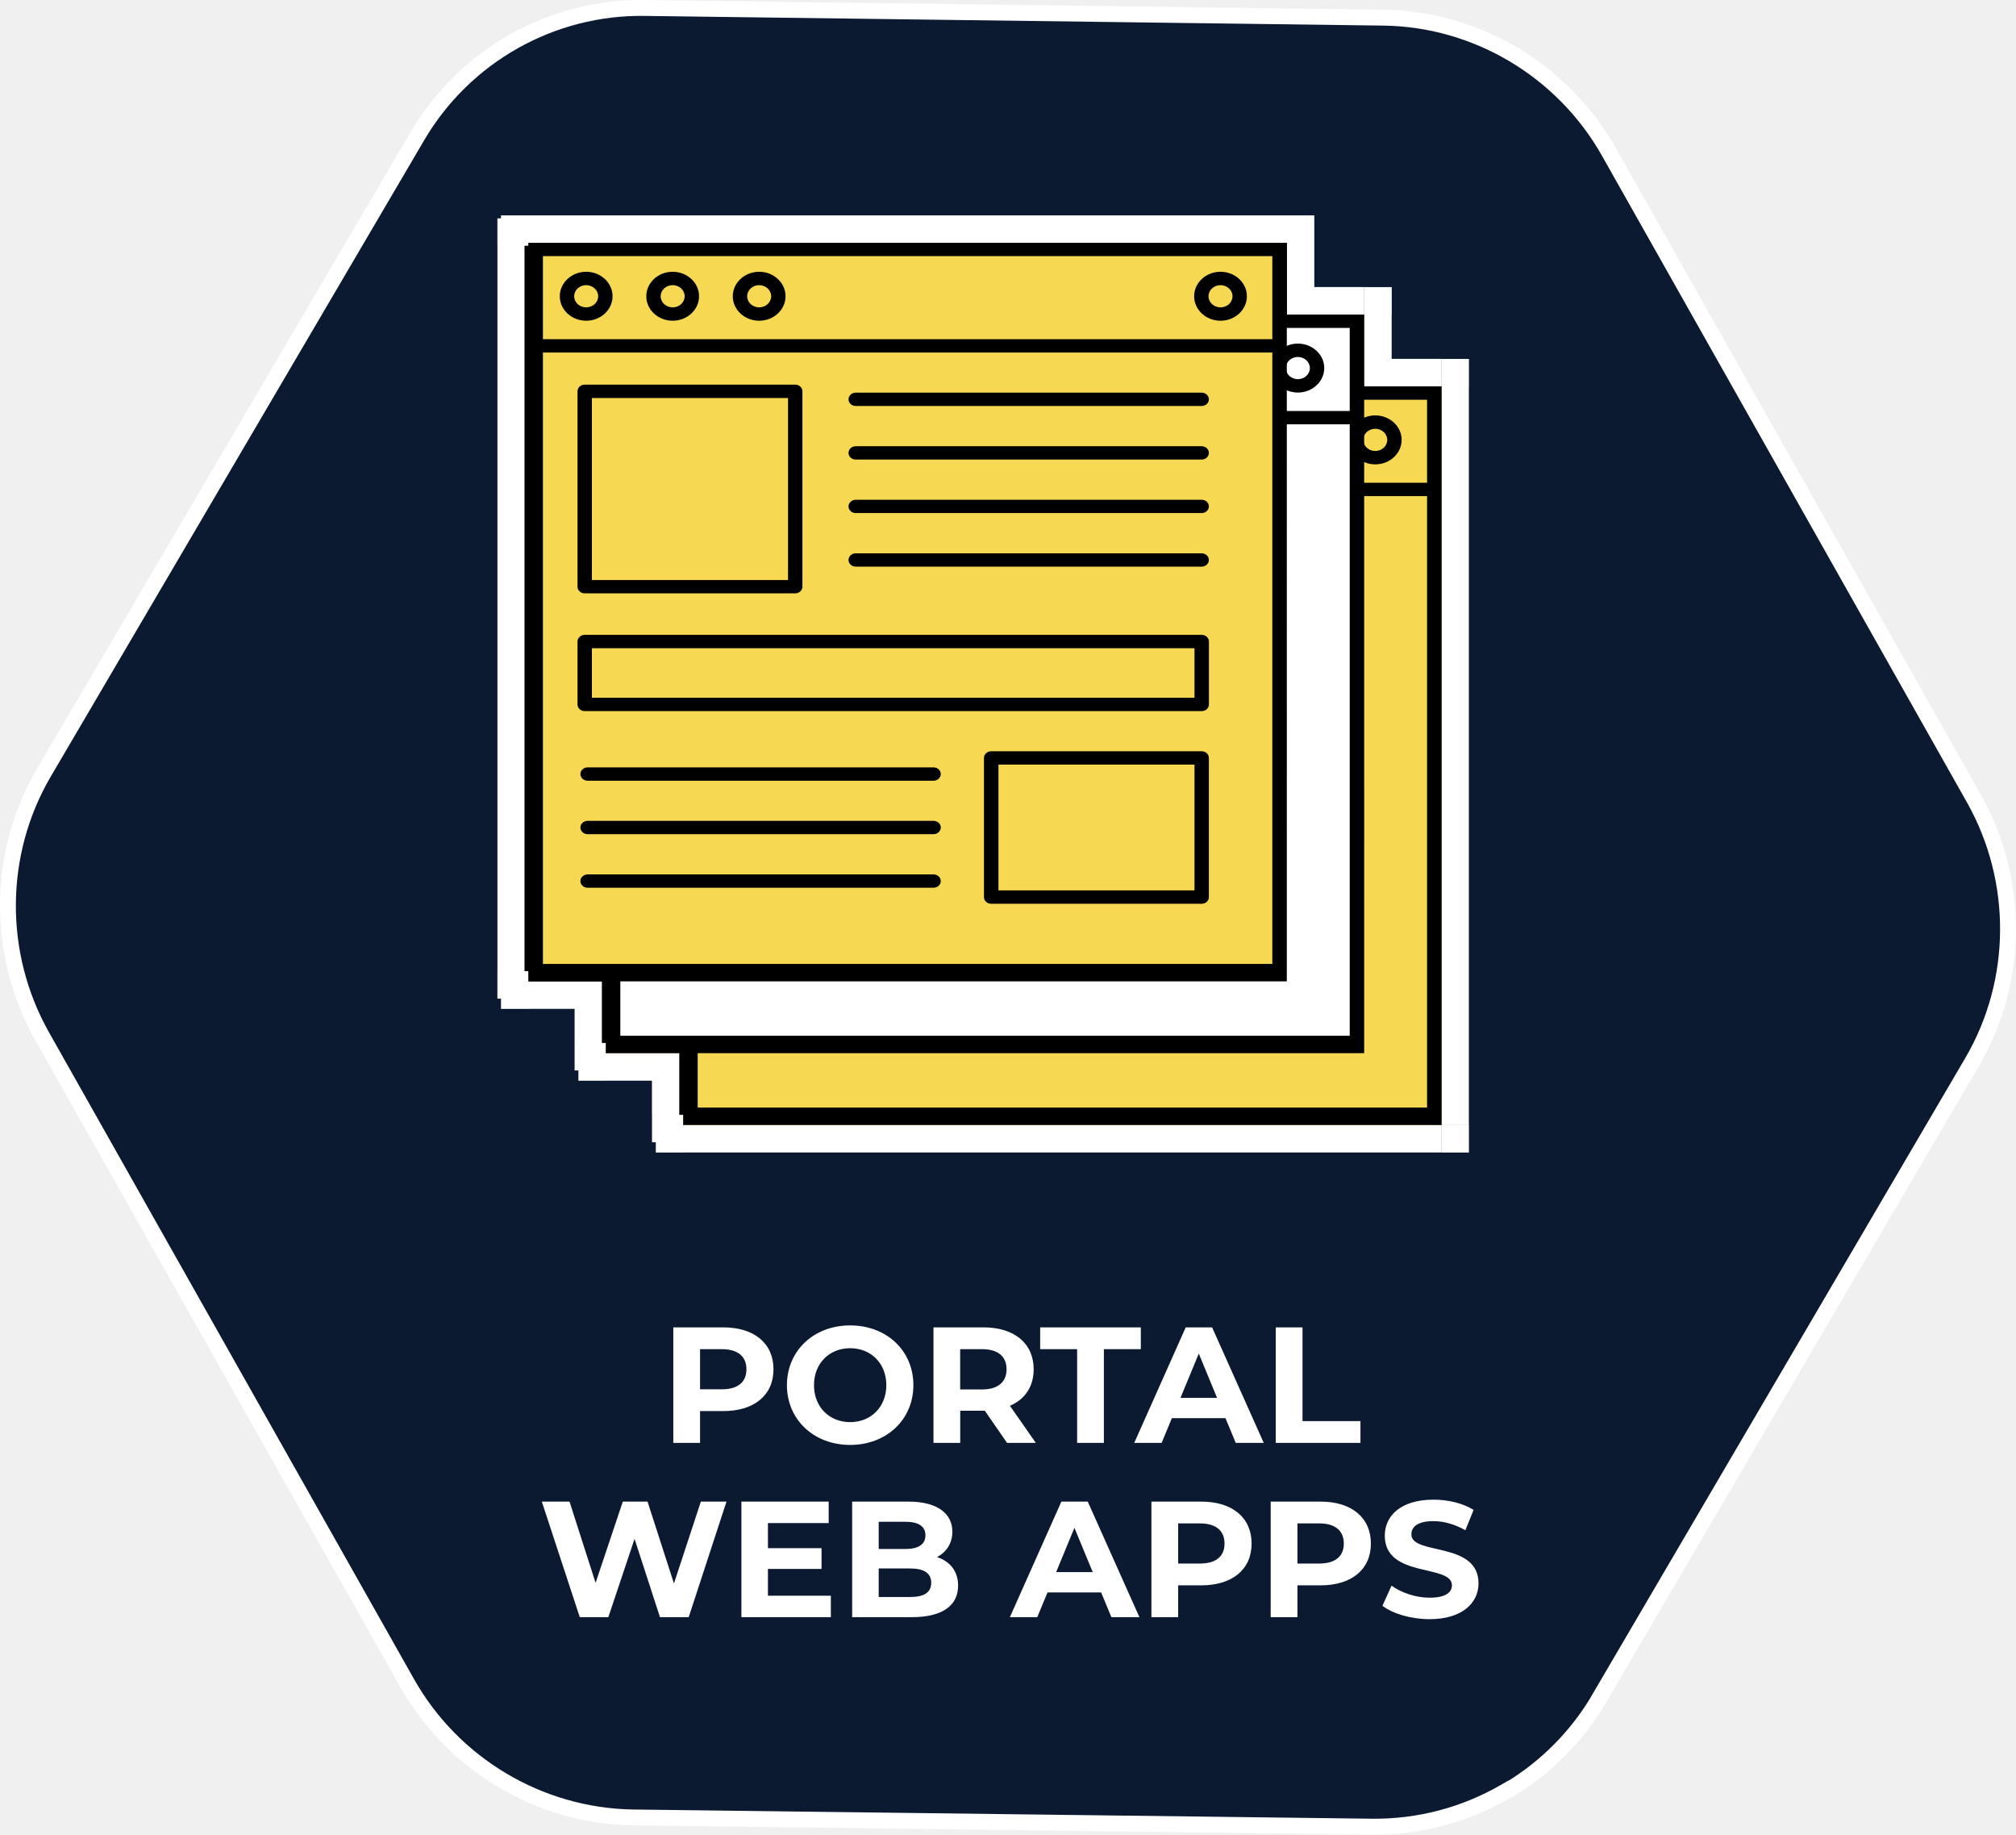
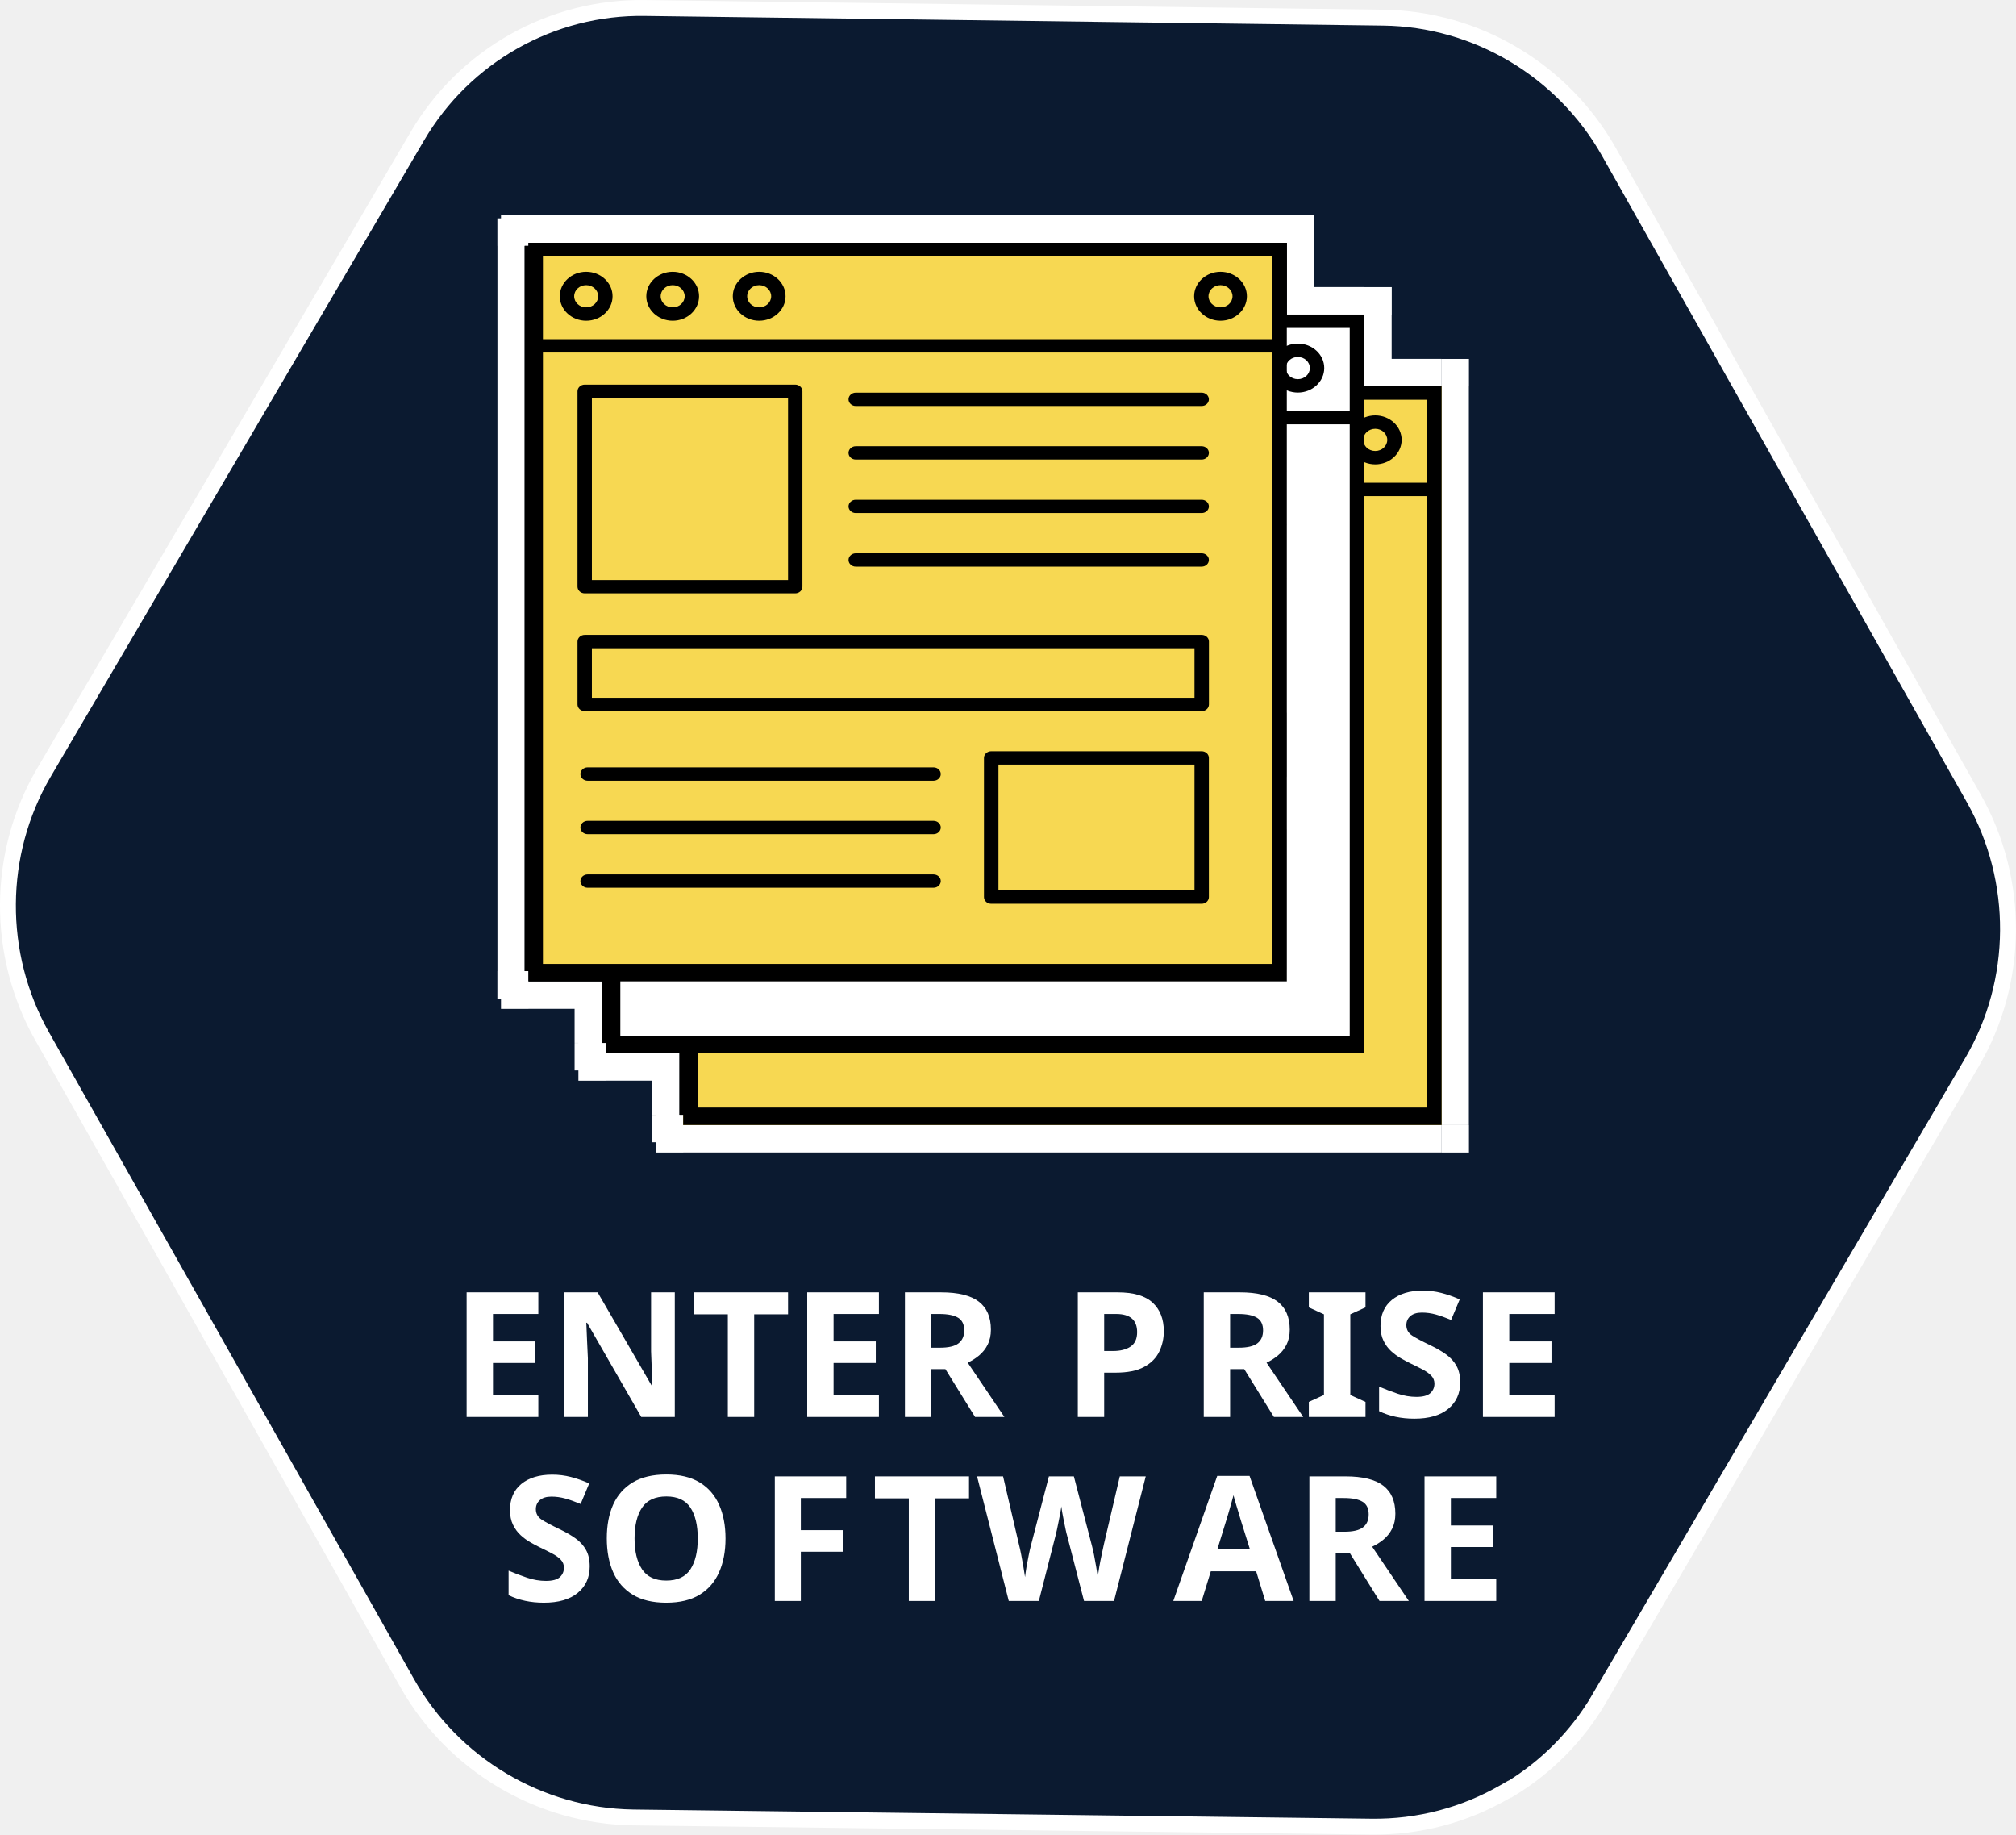
<svg xmlns="http://www.w3.org/2000/svg" id="Layer_2" data-name="Layer 2" viewBox="0 0 381.31 346.91">
  <defs>
    <style>
      .cls-1 {
+         letter-spacing: -.01em;
+       }
+ 
+       .cls-2 {
        clip-path: url(#clippath);
      }

-       .cls-2 {
+       .cls-3 {
        fill: none;
      }

-       .cls-2, .cls-3, .cls-4, .cls-5, .cls-6, .cls-7 {
+       .cls-3, .cls-4, .cls-5, .cls-6, .cls-7, .cls-8 {
        stroke-width: 0px;
      }

-       .cls-8 {
+       .cls-9 {
+         font-family: Montserrat-Bold, Montserrat;
+         font-size: 33px;
+         font-weight: 700;
+       }
+ 
+       .cls-9, .cls-7 {
+         fill: #fff;
+       }
+ 
+       .cls-10 {
        mask: url(#mask);
      }

-       .cls-9 {
+       .cls-11 {
+         letter-spacing: 0em;
+       }
+ 
+       .cls-12 {
        fill: #0b1a30;
        stroke: #fff;
        stroke-width: 3px;
      }

-       .cls-3, .cls-5 {
+       .cls-4, .cls-6 {
        fill: #f7d852;
      }

-       .cls-3, .cls-7 {
+       .cls-4, .cls-8 {
        fill-rule: evenodd;
      }

-       .cls-6 {
-         fill: #fff;
+       .cls-13 {
+         letter-spacing: -.04em;
+       }
+ 
+       .cls-14 {
+         letter-spacing: -.01em;
+       }
+ 
+       .cls-15 {
+         letter-spacing: 0em;
      }
    </style>
    <mask id="mask" x="94.04" y="40.71" width="183.82" height="178.62" maskUnits="userSpaceOnUse">
      <g id="path-2-outside-1_67_480" data-name="path-2-outside-1 67 480">
-         <rect class="cls-6" x="94.04" y="40.71" width="183.82" height="178.62" />
-         <path class="cls-7" d="m243.39,45.91H99.96v.58h-.72v137.15h.72v1.94h13.92v11.64h.72v1.94h13.92v11.64h.72v1.94h143.43V73.07h-14.63v-13.58h-14.63v-13.58Z" />
+         <rect class="cls-7" x="94.04" y="40.71" width="183.82" height="178.62" />
+         <path class="cls-8" d="m243.39,45.91H99.96v.58h-.72v137.15h.72v1.94h13.92v11.64h.72v1.94h13.92v11.64h.72v1.94h143.43V73.07h-14.63v-13.58h-14.63v-13.58Z" />
      </g>
    </mask>
    <clipPath id="clippath">
-       <rect class="cls-2" x="99.24" y="45.91" width="173.42" height="166.83" />
+       <rect class="cls-3" x="99.24" y="45.91" width="173.42" height="166.83" />
    </clipPath>
  </defs>
  <g id="Layer_1-2" data-name="Layer 1">
-     <path class="cls-9" d="m302.48,321.2c-4.18,7.13-10.05,12.98-16.89,17.13l-.08-.02-.94.54c-7.56,4.36-16.22,6.68-25.19,6.56h0l-139.67-1.74c-17.65-.27-34.04-10.01-42.73-25.46h0S7.94,195.91,7.94,195.91c-8.7-15.45-8.57-34.51.3-49.71,0,0,0,0,0,0L78.93,25.77h0C87.85,10.54,104.34,1.24,121.98,1.51h0l139.65,1.83h0c17.61.21,33.99,9.95,42.69,25.4h0s69.04,122.29,69.04,122.29c8.7,15.45,8.57,34.51-.3,49.71l-70.6,120.46Z" />
-     <path class="cls-7" d="m243.39,45.91H99.96v.58h-.72v137.15h.72v1.94h13.92v11.64h.72v1.94h13.92v11.64h.72v1.94h143.43V73.07h-14.63v-13.58h-14.63v-13.58Z" />
-     <g class="cls-8">
-       <path class="cls-6" d="m99.96,45.91v-5.2h-5.2v5.2h5.2Zm143.43,0h5.2v-5.2h-5.2v5.2Zm-143.43.58v5.2h5.2v-5.2h-5.2Zm-.72,0v-5.2h-5.2v5.2h5.2Zm0,137.15h-5.2v5.2h5.2v-5.2Zm.72,0h5.2v-5.2h-5.2v5.2Zm0,1.94h-5.2v5.2h5.2v-5.2Zm13.92,0h5.2v-5.2h-5.2v5.2Zm0,11.64h-5.2v5.2h5.2v-5.2Zm.72,0h5.2v-5.2h-5.2v5.2Zm0,1.94h-5.2v5.2h5.2v-5.2Zm13.92,0h5.2v-5.2h-5.2v5.2Zm0,11.64h-5.2v5.2h5.2v-5.2Zm.72,0h5.2v-5.2h-5.2v5.2Zm0,1.94h-5.2v5.2h5.2v-5.2Zm143.43,0v5.2h5.2v-5.2h-5.2Zm0-139.67h5.2v-5.2h-5.2v5.2Zm-14.63,0h-5.2v5.2h5.2v-5.2Zm0-13.58h5.2v-5.2h-5.2v5.2Zm-14.63,0h-5.2v5.2h5.2v-5.2Zm-143.43-8.38h143.43v-10.4H99.96v10.4Zm5.2-4.62v-.58h-10.4v.58h10.4Zm-5.92,5.2h.72v-10.4h-.72v10.4Zm5.2,131.94V46.49h-10.4v137.15h10.4Zm-4.49-5.2h-.72v10.4h.72v-10.4Zm5.2,7.14v-1.94h-10.4v1.94h10.4Zm8.71-5.2h-13.92v10.4h13.92v-10.4Zm5.2,16.84v-11.64h-10.4v11.64h10.4Zm-4.48-5.2h-.72v10.4h.72v-10.4Zm5.2,7.14v-1.94h-10.41v1.94h10.41Zm8.71-5.2h-13.92v10.4h13.92v-10.4Zm5.2,16.84v-11.64h-10.4v11.64h10.4Zm-4.49-5.2h-.72v10.4h.72v-10.4Zm5.2,7.14v-1.94h-10.4v1.94h10.4Zm138.23-5.2h-143.43v10.4h143.43v-10.4Zm-5.2-134.47v139.67h10.4V73.07h-10.4Zm-9.43,5.2h14.63v-10.4h-14.63v10.4Zm-5.2-18.78v13.58h10.4v-13.58h-10.4Zm-9.43,5.2h14.63v-10.4h-14.63v10.4Zm-5.2-18.78v13.58h10.4v-13.58h-10.4Z" />
+     <path class="cls-12" d="m302.48,321.2c-4.18,7.13-10.05,12.98-16.89,17.13l-.08-.02-.94.54c-7.56,4.36-16.22,6.68-25.19,6.56h0l-139.67-1.74c-17.65-.27-34.04-10.01-42.73-25.46h0S7.94,195.91,7.94,195.91c-8.7-15.45-8.57-34.51.3-49.71,0,0,0,0,0,0L78.93,25.77h0C87.85,10.54,104.34,1.24,121.98,1.51h0l139.65,1.83h0c17.61.21,33.99,9.95,42.69,25.4h0s69.04,122.29,69.04,122.29c8.7,15.45,8.57,34.51-.3,49.71l-70.6,120.46Z" />
+     <path class="cls-8" d="m243.39,45.91H99.96v.58h-.72v137.15h.72v1.94h13.92v11.64h.72v1.94h13.92v11.64h.72v1.94h143.43V73.07h-14.63v-13.58h-14.63v-13.58Z" />
+     <g class="cls-10">
+       <path class="cls-7" d="m99.96,45.91v-5.2h-5.2v5.2h5.2Zm143.43,0h5.2v-5.2h-5.2v5.2Zm-143.43.58v5.2h5.2v-5.2h-5.2Zm-.72,0v-5.2h-5.2v5.2h5.2Zm0,137.15h-5.2v5.2h5.2v-5.2Zm.72,0h5.2v-5.2h-5.2v5.2Zm0,1.94h-5.2v5.2h5.2v-5.2Zm13.92,0h5.2v-5.2h-5.2v5.2Zm0,11.64h-5.2v5.2h5.2v-5.2Zm.72,0h5.2v-5.2h-5.2v5.2Zm0,1.94h-5.2v5.2h5.2v-5.2Zm13.92,0h5.2v-5.2h-5.2v5.2Zm0,11.64h-5.2v5.2h5.2v-5.2Zm.72,0h5.2v-5.2h-5.2v5.2Zm0,1.94h-5.2v5.2h5.2v-5.2Zm143.43,0v5.2h5.2v-5.2h-5.2Zm0-139.67h5.2v-5.2h-5.2v5.2Zm-14.63,0h-5.2v5.2h5.2v-5.2Zm0-13.58h5.2v-5.2h-5.2v5.2Zm-14.63,0h-5.2v5.2h5.2v-5.2Zm-143.43-8.38h143.43v-10.4H99.96v10.4Zm5.2-4.62v-.58h-10.4v.58h10.4Zm-5.92,5.2h.72v-10.4h-.72v10.4Zm5.2,131.94V46.49h-10.4v137.15h10.4Zm-4.49-5.2h-.72v10.4h.72v-10.4Zm5.2,7.14v-1.94h-10.4v1.94h10.4Zm8.71-5.2h-13.92v10.4h13.92v-10.4Zm5.2,16.84v-11.64h-10.4v11.64h10.4Zm-4.48-5.2h-.72v10.4h.72v-10.4Zm5.2,7.14v-1.94h-10.41v1.94h10.41Zm8.71-5.2h-13.92v10.4h13.92v-10.4Zm5.2,16.84v-11.64h-10.4v11.64h10.4Zm-4.49-5.2h-.72v10.4h.72v-10.4Zm5.2,7.14v-1.94h-10.4v1.94h10.4Zm138.23-5.2h-143.43v10.4h143.43v-10.4Zm-5.2-134.47v139.67h10.4V73.07h-10.4Zm-9.43,5.2h14.63v-10.4h-14.63v10.4Zm-5.2-18.78v13.58h10.4v-13.58h-10.4Zm-9.43,5.2h14.63v-10.4h-14.63v10.4Zm-5.2-18.78v13.58h10.4v-13.58h-10.4Z" />
    </g>
-     <g class="cls-1">
+     <g class="cls-2">
      <g>
-         <path class="cls-3" d="m99.97,47.17h141.94v12.32h16.11v13.58h14.63v139.67h-143.43v-13.58h-14.63v-16.2h-14.62V47.17Zm17.35,135.79v13.66h11.9v-13.66h-11.9Zm14.63,0h109.95v-107.37h13.37v121.03h-123.33v-13.66Zm109.95-109.89v-11.05h13.37v11.05h-13.37Zm16.11,126.09h-126.06v11.04h137.96V75.59h-11.9v123.57Z" />
-         <path class="cls-5" d="m271.18,74.33h-141.94v135.79h141.94V74.33Z" />
-         <path class="cls-4" d="m270.45,75.01v134.43h-140.48V75.01h140.48Zm1.46-1.36h-143.4v137.15h143.4V73.65Z" />
-         <path class="cls-4" d="m269.92,75.59v134.61h-137.96V75.59h137.97m2.72-2.53h-143.43v139.67h143.43V73.07Z" />
-         <path class="cls-4" d="m270.48,93.81h-139.34c-.75,0-1.36-.57-1.36-1.26s.61-1.26,1.36-1.26h139.34c.75,0,1.36.57,1.36,1.26s-.62,1.26-1.36,1.26Z" />
-         <path class="cls-4" d="m179.68,139.36h-39.82c-.75,0-1.36-.57-1.36-1.26v-36.95c0-.69.61-1.26,1.36-1.26h39.82c.75,0,1.36.57,1.36,1.26v36.95c0,.69-.61,1.26-1.36,1.26Zm-38.44-2.53h37.08v-34.41h-37.08v34.41Z" />
-         <path class="cls-4" d="m256.56,198.06h-39.82c-.75,0-1.36-.57-1.36-1.26v-26.32c0-.69.61-1.26,1.36-1.26h39.82c.75,0,1.36.57,1.36,1.26v26.32c0,.69-.61,1.26-1.36,1.26Zm-38.44-2.52h37.08v-23.79h-37.08v23.79Z" />
-         <path class="cls-4" d="m256.56,161.63h-116.7c-.75,0-1.36-.57-1.36-1.26v-11.89c0-.69.61-1.26,1.36-1.26h116.71c.75,0,1.36.57,1.36,1.26v11.89c0,.69-.62,1.26-1.36,1.26h-.02Zm-115.34-2.52h113.98v-9.36h-113.98v9.36Z" />
-         <path class="cls-4" d="m256.56,103.93h-65.44c-.75,0-1.36-.57-1.36-1.26s.62-1.26,1.36-1.26h65.44c.75,0,1.36.57,1.36,1.26s-.61,1.26-1.36,1.26Z" />
-         <path class="cls-4" d="m256.56,114.06h-65.44c-.75,0-1.36-.57-1.36-1.26s.62-1.26,1.36-1.26h65.44c.75,0,1.36.57,1.36,1.26s-.61,1.26-1.36,1.26Z" />
-         <path class="cls-4" d="m256.56,124.18h-65.44c-.75,0-1.36-.57-1.36-1.26s.62-1.26,1.36-1.26h65.44c.75,0,1.36.57,1.36,1.26s-.61,1.26-1.36,1.26Z" />
-         <path class="cls-4" d="m256.56,134.31h-65.44c-.75,0-1.36-.57-1.36-1.26s.62-1.26,1.36-1.26h65.44c.75,0,1.36.57,1.36,1.26s-.61,1.26-1.36,1.26Z" />
-         <path class="cls-4" d="m205.84,174.78h-65.44c-.75,0-1.36-.57-1.36-1.26s.61-1.26,1.36-1.26h65.44c.75,0,1.36.57,1.36,1.26s-.62,1.26-1.36,1.26Z" />
-         <path class="cls-4" d="m205.84,184.9h-65.44c-.75,0-1.36-.57-1.36-1.26s.61-1.26,1.36-1.26h65.44c.75,0,1.36.57,1.36,1.26s-.62,1.26-1.36,1.26Z" />
-         <path class="cls-4" d="m205.84,195.03h-65.44c-.75,0-1.36-.57-1.36-1.26s.61-1.26,1.36-1.26h65.44c.75,0,1.36.57,1.36,1.26s-.62,1.26-1.36,1.26Z" />
-         <path class="cls-4" d="m140.14,81.08c1.24,0,2.27.94,2.27,2.1s-1.01,2.1-2.27,2.1-2.27-.94-2.27-2.1,1.01-2.1,2.27-2.1Zm0-2.53c-2.75,0-4.99,2.08-4.99,4.63s2.24,4.63,4.99,4.63,4.99-2.08,4.99-4.63-2.24-4.63-4.99-4.63Z" />
-         <path class="cls-4" d="m156.5,81.08c1.24,0,2.27.94,2.27,2.1s-1.01,2.1-2.27,2.1-2.27-.94-2.27-2.1,1.01-2.1,2.27-2.1Zm0-2.53c-2.75,0-4.99,2.08-4.99,4.63s2.24,4.63,4.99,4.63,4.99-2.08,4.99-4.63-2.24-4.63-4.99-4.63Z" />
-         <path class="cls-4" d="m172.86,81.08c1.25,0,2.27.94,2.27,2.1s-1.01,2.1-2.27,2.1-2.27-.94-2.27-2.1,1.01-2.1,2.27-2.1Zm0-2.53c-2.75,0-4.99,2.08-4.99,4.63s2.24,4.63,4.99,4.63,4.99-2.08,4.99-4.63-2.24-4.63-4.99-4.63Z" />
-         <path class="cls-4" d="m260.12,81.08c1.24,0,2.27.94,2.27,2.1s-1.01,2.1-2.27,2.1-2.27-.94-2.27-2.1,1.01-2.1,2.27-2.1Zm0-2.53c-2.75,0-4.99,2.08-4.99,4.63s2.24,4.63,4.99,4.63,4.99-2.08,4.99-4.63-2.24-4.63-4.99-4.63Z" />
-         <path class="cls-6" d="m256.54,60.75H114.61v135.79h141.94V60.75Z" />
-         <path class="cls-4" d="m255.81,61.43v134.43H115.34V61.43h140.48Zm1.46-1.36H113.87v137.15h143.4V60.07Z" />
-         <path class="cls-4" d="m255.29,62.01v134.61H117.33V62.01h137.97m2.72-2.53H114.59v139.67h143.43V59.49Z" />
-         <path class="cls-4" d="m255.84,80.24H116.51c-.75,0-1.36-.57-1.36-1.26s.61-1.26,1.36-1.26h139.34c.75,0,1.36.57,1.36,1.26s-.62,1.26-1.36,1.26Z" />
-         <path class="cls-4" d="m165.05,125.78h-39.82c-.75,0-1.36-.57-1.36-1.26v-36.95c0-.69.61-1.26,1.36-1.26h39.82c.75,0,1.36.57,1.36,1.26v36.95c0,.69-.61,1.26-1.36,1.26Zm-38.44-2.53h37.08v-34.41h-37.08v34.41Z" />
-         <path class="cls-4" d="m241.93,184.48h-39.82c-.75,0-1.36-.57-1.36-1.26v-26.32c0-.69.61-1.26,1.36-1.26h39.82c.75,0,1.36.57,1.36,1.26v26.32c0,.69-.61,1.26-1.36,1.26Zm-38.44-2.53h37.08v-23.79h-37.08v23.79Z" />
-         <path class="cls-4" d="m241.93,148.05h-116.7c-.75,0-1.36-.57-1.36-1.26v-11.89c0-.69.61-1.26,1.36-1.26h116.71c.75,0,1.36.57,1.36,1.26v11.89c0,.69-.62,1.26-1.36,1.26h-.02Zm-115.34-2.52h113.98v-9.36h-113.98v9.36Z" />
-         <path class="cls-4" d="m241.93,90.35h-65.44c-.75,0-1.36-.57-1.36-1.26s.62-1.26,1.36-1.26h65.44c.75,0,1.36.57,1.36,1.26s-.61,1.26-1.36,1.26Z" />
-         <path class="cls-4" d="m241.93,100.48h-65.44c-.75,0-1.36-.57-1.36-1.26s.62-1.26,1.36-1.26h65.44c.75,0,1.36.57,1.36,1.26s-.61,1.26-1.36,1.26Z" />
-         <path class="cls-4" d="m241.93,110.6h-65.44c-.75,0-1.36-.57-1.36-1.26s.62-1.26,1.36-1.26h65.44c.75,0,1.36.57,1.36,1.26s-.61,1.26-1.36,1.26Z" />
-         <path class="cls-4" d="m241.93,120.73h-65.44c-.75,0-1.36-.57-1.36-1.26s.62-1.26,1.36-1.26h65.44c.75,0,1.36.57,1.36,1.26s-.61,1.26-1.36,1.26Z" />
-         <path class="cls-4" d="m191.21,161.21h-65.44c-.75,0-1.36-.57-1.36-1.26s.61-1.26,1.36-1.26h65.44c.75,0,1.36.57,1.36,1.26s-.62,1.26-1.36,1.26Z" />
-         <path class="cls-4" d="m191.21,171.32h-65.44c-.75,0-1.36-.57-1.36-1.26s.61-1.26,1.36-1.26h65.44c.75,0,1.36.57,1.36,1.26s-.62,1.26-1.36,1.26Z" />
-         <path class="cls-4" d="m191.21,181.45h-65.44c-.75,0-1.36-.57-1.36-1.26s.61-1.26,1.36-1.26h65.44c.75,0,1.36.57,1.36,1.26s-.62,1.26-1.36,1.26Z" />
-         <path class="cls-4" d="m125.51,67.5c1.24,0,2.27.94,2.27,2.1s-1.01,2.1-2.27,2.1-2.27-.94-2.27-2.1,1.01-2.1,2.27-2.1Zm0-2.53c-2.75,0-4.99,2.08-4.99,4.63s2.24,4.63,4.99,4.63,4.99-2.08,4.99-4.63-2.24-4.63-4.99-4.63Z" />
-         <path class="cls-4" d="m141.87,67.5c1.24,0,2.27.94,2.27,2.1s-1.01,2.1-2.27,2.1-2.27-.94-2.27-2.1,1.01-2.1,2.27-2.1Zm0-2.53c-2.75,0-4.99,2.08-4.99,4.63s2.24,4.63,4.99,4.63,4.99-2.08,4.99-4.63-2.24-4.63-4.99-4.63Z" />
-         <path class="cls-4" d="m158.23,67.5c1.25,0,2.27.94,2.27,2.1s-1.01,2.1-2.27,2.1-2.27-.94-2.27-2.1,1.01-2.1,2.27-2.1Zm0-2.53c-2.75,0-4.99,2.08-4.99,4.63s2.24,4.63,4.99,4.63,4.99-2.08,4.99-4.63-2.24-4.63-4.99-4.63Z" />
-         <path class="cls-4" d="m245.48,67.5c1.24,0,2.27.94,2.27,2.1s-1.01,2.1-2.27,2.1-2.27-.94-2.27-2.1,1.01-2.1,2.27-2.1Zm0-2.53c-2.75,0-4.99,2.08-4.99,4.63s2.24,4.63,4.99,4.63,4.99-2.08,4.99-4.63-2.24-4.63-4.99-4.63Z" />
-         <path class="cls-5" d="m241.91,47.17H99.97v135.79h141.94V47.17Z" />
-         <path class="cls-4" d="m241.18,47.85v134.43H100.7V47.85h140.48Zm1.46-1.36H99.24v137.15h143.4V46.49Z" />
-         <path class="cls-4" d="m240.65,48.43v134.61H102.69V48.43h137.97m2.72-2.53H99.96v139.67h143.43V45.91Z" />
-         <path class="cls-4" d="m241.21,66.66H101.87c-.75,0-1.36-.57-1.36-1.26s.61-1.26,1.36-1.26h139.34c.75,0,1.36.57,1.36,1.26s-.62,1.26-1.36,1.26Z" />
-         <path class="cls-4" d="m150.41,112.2h-39.82c-.75,0-1.36-.57-1.36-1.26v-36.95c0-.69.61-1.26,1.36-1.26h39.82c.75,0,1.36.57,1.36,1.26v36.95c0,.69-.61,1.26-1.36,1.26Zm-38.44-2.52h37.08v-34.41h-37.1v34.41h.01Z" />
-         <path class="cls-4" d="m227.29,170.9h-39.82c-.75,0-1.36-.57-1.36-1.26v-26.32c0-.69.62-1.26,1.36-1.26h39.82c.75,0,1.36.57,1.36,1.26v26.32c0,.69-.61,1.26-1.36,1.26Zm-38.44-2.53h37.08v-23.79h-37.08v23.79Z" />
-         <path class="cls-4" d="m227.29,134.47h-116.7c-.75,0-1.36-.57-1.36-1.26v-11.9c0-.69.61-1.26,1.36-1.26h116.71c.75,0,1.36.57,1.36,1.26v11.9c0,.69-.61,1.26-1.36,1.26h-.02Zm-115.34-2.53h113.98v-9.36h-113.98v9.36Z" />
-         <path class="cls-4" d="m227.29,76.77h-65.44c-.75,0-1.36-.57-1.36-1.26s.62-1.26,1.36-1.26h65.44c.75,0,1.36.57,1.36,1.26s-.61,1.26-1.36,1.26Z" />
-         <path class="cls-4" d="m227.29,86.9h-65.44c-.75,0-1.36-.57-1.36-1.26s.62-1.26,1.36-1.26h65.44c.75,0,1.36.57,1.36,1.26s-.61,1.26-1.36,1.26Z" />
-         <path class="cls-4" d="m227.29,97.02h-65.44c-.75,0-1.36-.57-1.36-1.26s.62-1.26,1.36-1.26h65.44c.75,0,1.36.57,1.36,1.26s-.61,1.26-1.36,1.26Z" />
-         <path class="cls-4" d="m227.29,107.15h-65.44c-.75,0-1.36-.57-1.36-1.26s.62-1.26,1.36-1.26h65.44c.75,0,1.36.57,1.36,1.26s-.61,1.26-1.36,1.26Z" />
-         <path class="cls-4" d="m176.58,147.63h-65.44c-.75,0-1.36-.57-1.36-1.26s.61-1.26,1.36-1.26h65.44c.75,0,1.36.57,1.36,1.26s-.62,1.26-1.36,1.26Z" />
-         <path class="cls-4" d="m176.58,157.74h-65.44c-.75,0-1.36-.57-1.36-1.26s.61-1.26,1.36-1.26h65.44c.75,0,1.36.57,1.36,1.26s-.62,1.26-1.36,1.26Z" />
-         <path class="cls-4" d="m176.58,167.87h-65.44c-.75,0-1.36-.57-1.36-1.26s.61-1.26,1.36-1.26h65.44c.75,0,1.36.57,1.36,1.26s-.62,1.26-1.36,1.26Z" />
-         <path class="cls-4" d="m110.87,53.92c1.24,0,2.27.94,2.27,2.1s-1.01,2.1-2.27,2.1-2.27-.94-2.27-2.1,1.01-2.1,2.27-2.1Zm0-2.53c-2.75,0-4.99,2.08-4.99,4.63s2.24,4.63,4.99,4.63,4.99-2.08,4.99-4.63-2.24-4.63-4.99-4.63Z" />
-         <path class="cls-4" d="m127.23,53.92c1.25,0,2.27.94,2.27,2.1s-1.01,2.1-2.27,2.1-2.27-.94-2.27-2.1,1.01-2.1,2.27-2.1Zm0-2.53c-2.75,0-4.99,2.08-4.99,4.63s2.24,4.63,4.99,4.63,4.99-2.08,4.99-4.63-2.24-4.63-4.99-4.63Z" />
-         <path class="cls-4" d="m143.59,53.92c1.25,0,2.27.94,2.27,2.1s-1.01,2.1-2.27,2.1-2.27-.94-2.27-2.1,1.01-2.1,2.27-2.1Zm0-2.53c-2.75,0-4.99,2.08-4.99,4.63s2.24,4.63,4.99,4.63,4.99-2.08,4.99-4.63-2.24-4.63-4.99-4.63Z" />
-         <path class="cls-4" d="m230.85,53.92c1.24,0,2.27.94,2.27,2.1s-1.01,2.1-2.27,2.1-2.27-.94-2.27-2.1,1.01-2.1,2.27-2.1Zm0-2.53c-2.75,0-4.99,2.08-4.99,4.63s2.24,4.63,4.99,4.63,4.99-2.08,4.99-4.63-2.24-4.63-4.99-4.63Z" />
+         <path class="cls-4" d="m99.97,47.17h141.94v12.32h16.11v13.58h14.63v139.67h-143.43v-13.58h-14.63v-16.2h-14.62V47.17Zm17.35,135.79v13.66h11.9v-13.66h-11.9Zm14.63,0h109.95v-107.37h13.37v121.03h-123.33v-13.66Zm109.95-109.89v-11.05h13.37v11.05h-13.37Zm16.11,126.09h-126.06v11.04h137.96V75.59h-11.9v123.57Z" />
+         <path class="cls-6" d="m271.18,74.33h-141.94v135.79h141.94V74.33Z" />
+         <path class="cls-5" d="m270.45,75.01v134.43h-140.48V75.01h140.48Zm1.46-1.36h-143.4v137.15h143.4V73.65Z" />
+         <path class="cls-5" d="m269.92,75.59v134.61h-137.96V75.59h137.97m2.72-2.53h-143.43v139.67h143.43V73.07Z" />
+         <path class="cls-5" d="m270.48,93.81h-139.34c-.75,0-1.36-.57-1.36-1.26s.61-1.26,1.36-1.26h139.34c.75,0,1.36.57,1.36,1.26s-.62,1.26-1.36,1.26Z" />
+         <path class="cls-5" d="m179.68,139.36h-39.82c-.75,0-1.36-.57-1.36-1.26v-36.95c0-.69.61-1.26,1.36-1.26h39.82c.75,0,1.36.57,1.36,1.26v36.95c0,.69-.61,1.26-1.36,1.26Zm-38.44-2.53h37.08v-34.41h-37.08v34.41Z" />
+         <path class="cls-5" d="m256.56,198.06h-39.82c-.75,0-1.36-.57-1.36-1.26v-26.32c0-.69.61-1.26,1.36-1.26h39.82c.75,0,1.36.57,1.36,1.26v26.32c0,.69-.61,1.26-1.36,1.26Zm-38.44-2.52h37.08v-23.79h-37.08v23.79Z" />
+         <path class="cls-5" d="m256.56,161.63h-116.7c-.75,0-1.36-.57-1.36-1.26v-11.89c0-.69.61-1.26,1.36-1.26h116.71c.75,0,1.36.57,1.36,1.26v11.89c0,.69-.62,1.26-1.36,1.26h-.02Zm-115.34-2.52h113.98v-9.36h-113.98v9.36Z" />
+         <path class="cls-5" d="m256.56,103.93h-65.44c-.75,0-1.36-.57-1.36-1.26s.62-1.26,1.36-1.26h65.44c.75,0,1.36.57,1.36,1.26s-.61,1.26-1.36,1.26Z" />
+         <path class="cls-5" d="m256.56,114.06h-65.44c-.75,0-1.36-.57-1.36-1.26s.62-1.26,1.36-1.26h65.44c.75,0,1.36.57,1.36,1.26s-.61,1.26-1.36,1.26Z" />
+         <path class="cls-5" d="m256.56,124.18h-65.44c-.75,0-1.36-.57-1.36-1.26s.62-1.26,1.36-1.26h65.44c.75,0,1.36.57,1.36,1.26s-.61,1.26-1.36,1.26Z" />
+         <path class="cls-5" d="m256.56,134.31h-65.44c-.75,0-1.36-.57-1.36-1.26s.62-1.26,1.36-1.26h65.44c.75,0,1.36.57,1.36,1.26s-.61,1.26-1.36,1.26Z" />
+         <path class="cls-5" d="m205.84,174.78h-65.44c-.75,0-1.36-.57-1.36-1.26s.61-1.26,1.36-1.26h65.44c.75,0,1.36.57,1.36,1.26s-.62,1.26-1.36,1.26Z" />
+         <path class="cls-5" d="m205.84,184.9h-65.44c-.75,0-1.36-.57-1.36-1.26s.61-1.26,1.36-1.26h65.44c.75,0,1.36.57,1.36,1.26s-.62,1.26-1.36,1.26Z" />
+         <path class="cls-5" d="m205.84,195.03h-65.44c-.75,0-1.36-.57-1.36-1.26s.61-1.26,1.36-1.26h65.44c.75,0,1.36.57,1.36,1.26s-.62,1.26-1.36,1.26Z" />
+         <path class="cls-5" d="m140.14,81.08c1.24,0,2.27.94,2.27,2.1s-1.01,2.1-2.27,2.1-2.27-.94-2.27-2.1,1.01-2.1,2.27-2.1Zm0-2.53c-2.75,0-4.99,2.08-4.99,4.63s2.24,4.63,4.99,4.63,4.99-2.08,4.99-4.63-2.24-4.63-4.99-4.63Z" />
+         <path class="cls-5" d="m156.5,81.08c1.24,0,2.27.94,2.27,2.1s-1.01,2.1-2.27,2.1-2.27-.94-2.27-2.1,1.01-2.1,2.27-2.1Zm0-2.53c-2.75,0-4.99,2.08-4.99,4.63s2.24,4.63,4.99,4.63,4.99-2.08,4.99-4.63-2.24-4.63-4.99-4.63Z" />
+         <path class="cls-5" d="m172.86,81.08c1.25,0,2.27.94,2.27,2.1s-1.01,2.1-2.27,2.1-2.27-.94-2.27-2.1,1.01-2.1,2.27-2.1Zm0-2.53c-2.75,0-4.99,2.08-4.99,4.63s2.24,4.63,4.99,4.63,4.99-2.08,4.99-4.63-2.24-4.63-4.99-4.63Z" />
+         <path class="cls-5" d="m260.12,81.08c1.24,0,2.27.94,2.27,2.1s-1.01,2.1-2.27,2.1-2.27-.94-2.27-2.1,1.01-2.1,2.27-2.1Zm0-2.53c-2.75,0-4.99,2.08-4.99,4.63s2.24,4.63,4.99,4.63,4.99-2.08,4.99-4.63-2.24-4.63-4.99-4.63Z" />
+         <path class="cls-7" d="m256.54,60.75H114.61v135.79h141.94V60.75Z" />
+         <path class="cls-5" d="m255.81,61.43v134.43H115.34V61.43h140.48Zm1.46-1.36H113.87v137.15h143.4V60.07Z" />
+         <path class="cls-5" d="m255.29,62.01v134.61H117.33V62.01h137.97m2.72-2.53H114.59v139.67h143.43V59.49Z" />
+         <path class="cls-5" d="m255.84,80.24H116.51c-.75,0-1.36-.57-1.36-1.26s.61-1.26,1.36-1.26h139.34c.75,0,1.36.57,1.36,1.26s-.62,1.26-1.36,1.26Z" />
+         <path class="cls-5" d="m165.05,125.78h-39.82c-.75,0-1.36-.57-1.36-1.26v-36.95c0-.69.61-1.26,1.36-1.26h39.82c.75,0,1.36.57,1.36,1.26v36.95c0,.69-.61,1.26-1.36,1.26Zm-38.44-2.53h37.08v-34.41h-37.08v34.41Z" />
+         <path class="cls-5" d="m241.93,184.48h-39.82c-.75,0-1.36-.57-1.36-1.26v-26.32c0-.69.61-1.26,1.36-1.26h39.82c.75,0,1.36.57,1.36,1.26v26.32c0,.69-.61,1.26-1.36,1.26Zm-38.44-2.53h37.08v-23.79h-37.08v23.79Z" />
+         <path class="cls-5" d="m241.93,148.05h-116.7c-.75,0-1.36-.57-1.36-1.26v-11.89c0-.69.61-1.26,1.36-1.26h116.71c.75,0,1.36.57,1.36,1.26v11.89c0,.69-.62,1.26-1.36,1.26h-.02Zm-115.34-2.52h113.98v-9.36h-113.98v9.36Z" />
+         <path class="cls-5" d="m241.93,90.35h-65.44c-.75,0-1.36-.57-1.36-1.26s.62-1.26,1.36-1.26h65.44c.75,0,1.36.57,1.36,1.26s-.61,1.26-1.36,1.26Z" />
+         <path class="cls-5" d="m241.93,100.48h-65.44c-.75,0-1.36-.57-1.36-1.26s.62-1.26,1.36-1.26h65.44c.75,0,1.36.57,1.36,1.26s-.61,1.26-1.36,1.26Z" />
+         <path class="cls-5" d="m241.93,110.6h-65.44c-.75,0-1.36-.57-1.36-1.26s.62-1.26,1.36-1.26h65.44c.75,0,1.36.57,1.36,1.26s-.61,1.26-1.36,1.26Z" />
+         <path class="cls-5" d="m241.93,120.73h-65.44c-.75,0-1.36-.57-1.36-1.26s.62-1.26,1.36-1.26h65.44c.75,0,1.36.57,1.36,1.26s-.61,1.26-1.36,1.26Z" />
+         <path class="cls-5" d="m191.21,161.21h-65.44c-.75,0-1.36-.57-1.36-1.26s.61-1.26,1.36-1.26h65.44c.75,0,1.36.57,1.36,1.26s-.62,1.26-1.36,1.26Z" />
+         <path class="cls-5" d="m191.21,171.32h-65.44c-.75,0-1.36-.57-1.36-1.26s.61-1.26,1.36-1.26h65.44c.75,0,1.36.57,1.36,1.26s-.62,1.26-1.36,1.26Z" />
+         <path class="cls-5" d="m191.21,181.45h-65.44c-.75,0-1.36-.57-1.36-1.26s.61-1.26,1.36-1.26h65.44c.75,0,1.36.57,1.36,1.26s-.62,1.26-1.36,1.26Z" />
+         <path class="cls-5" d="m125.51,67.5c1.24,0,2.27.94,2.27,2.1s-1.01,2.1-2.27,2.1-2.27-.94-2.27-2.1,1.01-2.1,2.27-2.1Zm0-2.53c-2.75,0-4.99,2.08-4.99,4.63s2.24,4.63,4.99,4.63,4.99-2.08,4.99-4.63-2.24-4.63-4.99-4.63Z" />
+         <path class="cls-5" d="m141.87,67.5c1.24,0,2.27.94,2.27,2.1s-1.01,2.1-2.27,2.1-2.27-.94-2.27-2.1,1.01-2.1,2.27-2.1Zm0-2.53c-2.75,0-4.99,2.08-4.99,4.63s2.24,4.63,4.99,4.63,4.99-2.08,4.99-4.63-2.24-4.63-4.99-4.63Z" />
+         <path class="cls-5" d="m158.23,67.5c1.25,0,2.27.94,2.27,2.1s-1.01,2.1-2.27,2.1-2.27-.94-2.27-2.1,1.01-2.1,2.27-2.1Zm0-2.53c-2.75,0-4.99,2.08-4.99,4.63s2.24,4.63,4.99,4.63,4.99-2.08,4.99-4.63-2.24-4.63-4.99-4.63Z" />
+         <path class="cls-5" d="m245.48,67.5c1.24,0,2.27.94,2.27,2.1s-1.01,2.1-2.27,2.1-2.27-.94-2.27-2.1,1.01-2.1,2.27-2.1Zm0-2.53c-2.75,0-4.99,2.08-4.99,4.63s2.24,4.63,4.99,4.63,4.99-2.08,4.99-4.63-2.24-4.63-4.99-4.63Z" />
+         <path class="cls-6" d="m241.91,47.17H99.97v135.79h141.94V47.17Z" />
+         <path class="cls-5" d="m241.18,47.85v134.43H100.7V47.85h140.48Zm1.46-1.36H99.24v137.15h143.4V46.49Z" />
+         <path class="cls-5" d="m240.65,48.43v134.61H102.69V48.43h137.97m2.72-2.53H99.96v139.67h143.43V45.91Z" />
+         <path class="cls-5" d="m241.21,66.66H101.87c-.75,0-1.36-.57-1.36-1.26s.61-1.26,1.36-1.26h139.34c.75,0,1.36.57,1.36,1.26s-.62,1.26-1.36,1.26Z" />
+         <path class="cls-5" d="m150.41,112.2h-39.82c-.75,0-1.36-.57-1.36-1.26v-36.95c0-.69.61-1.26,1.36-1.26h39.82c.75,0,1.36.57,1.36,1.26v36.95c0,.69-.61,1.26-1.36,1.26Zm-38.44-2.52h37.08v-34.41h-37.1v34.41h.01Z" />
+         <path class="cls-5" d="m227.29,170.9h-39.82c-.75,0-1.36-.57-1.36-1.26v-26.32c0-.69.62-1.26,1.36-1.26h39.82c.75,0,1.36.57,1.36,1.26v26.32c0,.69-.61,1.26-1.36,1.26Zm-38.44-2.53h37.08v-23.79h-37.08v23.79Z" />
+         <path class="cls-5" d="m227.29,134.47h-116.7c-.75,0-1.36-.57-1.36-1.26v-11.9c0-.69.61-1.26,1.36-1.26h116.71c.75,0,1.36.57,1.36,1.26v11.9c0,.69-.61,1.26-1.36,1.26h-.02Zm-115.34-2.53h113.98v-9.36h-113.98v9.36Z" />
+         <path class="cls-5" d="m227.29,76.77h-65.44c-.75,0-1.36-.57-1.36-1.26s.62-1.26,1.36-1.26h65.44c.75,0,1.36.57,1.36,1.26s-.61,1.26-1.36,1.26Z" />
+         <path class="cls-5" d="m227.29,86.9h-65.44c-.75,0-1.36-.57-1.36-1.26s.62-1.26,1.36-1.26h65.44c.75,0,1.36.57,1.36,1.26s-.61,1.26-1.36,1.26Z" />
+         <path class="cls-5" d="m227.29,97.02h-65.44c-.75,0-1.36-.57-1.36-1.26s.62-1.26,1.36-1.26h65.44c.75,0,1.36.57,1.36,1.26s-.61,1.26-1.36,1.26Z" />
+         <path class="cls-5" d="m227.29,107.15h-65.44c-.75,0-1.36-.57-1.36-1.26s.62-1.26,1.36-1.26h65.44c.75,0,1.36.57,1.36,1.26s-.61,1.26-1.36,1.26Z" />
+         <path class="cls-5" d="m176.58,147.63h-65.44c-.75,0-1.36-.57-1.36-1.26s.61-1.26,1.36-1.26h65.44c.75,0,1.36.57,1.36,1.26s-.62,1.26-1.36,1.26Z" />
+         <path class="cls-5" d="m176.58,157.74h-65.44c-.75,0-1.36-.57-1.36-1.26s.61-1.26,1.36-1.26h65.44c.75,0,1.36.57,1.36,1.26s-.62,1.26-1.36,1.26Z" />
+         <path class="cls-5" d="m176.58,167.87h-65.44c-.75,0-1.36-.57-1.36-1.26s.61-1.26,1.36-1.26h65.44c.75,0,1.36.57,1.36,1.26s-.62,1.26-1.36,1.26Z" />
+         <path class="cls-5" d="m110.87,53.92c1.24,0,2.27.94,2.27,2.1s-1.01,2.1-2.27,2.1-2.27-.94-2.27-2.1,1.01-2.1,2.27-2.1Zm0-2.53c-2.75,0-4.99,2.08-4.99,4.63s2.24,4.63,4.99,4.63,4.99-2.08,4.99-4.63-2.24-4.63-4.99-4.63Z" />
+         <path class="cls-5" d="m127.23,53.92c1.25,0,2.27.94,2.27,2.1s-1.01,2.1-2.27,2.1-2.27-.94-2.27-2.1,1.01-2.1,2.27-2.1Zm0-2.53c-2.75,0-4.99,2.08-4.99,4.63s2.24,4.63,4.99,4.63,4.99-2.08,4.99-4.63-2.24-4.63-4.99-4.63Z" />
+         <path class="cls-5" d="m143.59,53.92c1.25,0,2.27.94,2.27,2.1s-1.01,2.1-2.27,2.1-2.27-.94-2.27-2.1,1.01-2.1,2.27-2.1Zm0-2.53c-2.75,0-4.99,2.08-4.99,4.63s2.24,4.63,4.99,4.63,4.99-2.08,4.99-4.63-2.24-4.63-4.99-4.63Z" />
+         <path class="cls-5" d="m230.85,53.92c1.24,0,2.27.94,2.27,2.1s-1.01,2.1-2.27,2.1-2.27-.94-2.27-2.1,1.01-2.1,2.27-2.1Zm0-2.53c-2.75,0-4.99,2.08-4.99,4.63s2.24,4.63,4.99,4.63,4.99-2.08,4.99-4.63-2.24-4.63-4.99-4.63Z" />
      </g>
    </g>
-     <path class="cls-6" d="m136.81,251c5.84,0,9.49,3.03,9.49,7.93s-3.65,7.9-9.49,7.9h-4.4v6.02h-5.06v-21.85h9.46Zm-.28,11.71c3.09,0,4.65-1.4,4.65-3.78s-1.56-3.81-4.65-3.81h-4.12v7.59h4.12Zm24.27,10.52c-6.9,0-11.96-4.81-11.96-11.3s5.06-11.3,11.96-11.3,11.96,4.78,11.96,11.3-5.09,11.3-11.96,11.3Zm0-4.31c3.9,0,6.84-2.84,6.84-6.99s-2.93-6.99-6.84-6.99-6.84,2.84-6.84,6.99,2.93,6.99,6.84,6.99Zm35.11,3.93h-5.43l-4.21-6.09h-4.65v6.09h-5.06v-21.85h9.46c5.84,0,9.49,3.03,9.49,7.93,0,3.28-1.65,5.68-4.49,6.9l4.9,7.02Zm-5.53-13.92c0-2.4-1.56-3.81-4.65-3.81h-4.12v7.62h4.12c3.09,0,4.65-1.44,4.65-3.81Zm13.35,13.92v-17.73h-6.99v-4.12h19.04v4.12h-6.99v17.73h-5.06Zm30,0l-1.94-4.68h-10.14l-1.94,4.68h-5.18l9.74-21.85h4.99l9.77,21.85h-5.31Zm-10.46-8.52h6.93l-3.46-8.37-3.46,8.37Zm18.03,8.52v-21.85h5.06v17.73h10.96v4.12h-16.01Zm-108.73,11.1h4.84l-7.15,21.85h-5.43l-4.81-14.8-4.96,14.8h-5.4l-7.18-21.85h5.24l4.93,15.36,5.15-15.36h4.68l4.99,15.48,5.09-15.48Zm12.69,17.79h11.89v4.06h-16.92v-21.85h16.51v4.06h-11.49v4.74h10.14v3.93h-10.14v5.06Zm31.96-7.3c2.43.78,4,2.65,4,5.4,0,3.78-3,5.96-8.74,5.96h-11.3v-21.85h10.68c5.46,0,8.27,2.28,8.27,5.68,0,2.19-1.12,3.87-2.9,4.81Zm-5.99-6.68h-5.03v5.15h5.03c2.47,0,3.81-.87,3.81-2.59s-1.34-2.56-3.81-2.56Zm.87,14.23c2.62,0,4.03-.81,4.03-2.68s-1.4-2.72-4.03-2.72h-5.9v5.4h5.9Zm38.11,3.81l-1.94-4.68h-10.14l-1.94,4.68h-5.18l9.74-21.85h4.99l9.77,21.85h-5.31Zm-10.46-8.52h6.93l-3.46-8.37-3.46,8.37Zm27.49-13.33c5.84,0,9.49,3.03,9.49,7.93s-3.65,7.9-9.49,7.9h-4.4v6.02h-5.06v-21.85h9.46Zm-.28,11.71c3.09,0,4.65-1.4,4.65-3.78s-1.56-3.81-4.65-3.81h-4.12v7.59h4.12Zm22.84-11.71c5.84,0,9.49,3.03,9.49,7.93s-3.65,7.9-9.49,7.9h-4.4v6.02h-5.06v-21.85h9.46Zm-.28,11.71c3.09,0,4.65-1.4,4.65-3.78s-1.56-3.81-4.65-3.81h-4.12v7.59h4.12Zm20.86,10.52c-3.46,0-6.96-1.03-8.9-2.53l1.72-3.81c1.84,1.34,4.59,2.28,7.21,2.28,3,0,4.21-1,4.21-2.34,0-4.09-12.7-1.28-12.7-9.4,0-3.71,3-6.8,9.21-6.8,2.75,0,5.56.66,7.59,1.94l-1.56,3.84c-2.03-1.15-4.12-1.72-6.06-1.72-3,0-4.15,1.12-4.15,2.5,0,4.03,12.7,1.25,12.7,9.27,0,3.65-3.03,6.77-9.27,6.77Z" />
+     <text class="cls-9" transform="translate(85.29 267.94)">
+       <tspan x="0" y="0">ENTER</tspan>
+       <tspan class="cls-1" x="115.6" y="0">P</tspan>
+       <tspan class="cls-11" x="139.42" y="0">RISE</tspan>
+       <tspan x="9.39" y="34.8">SO</tspan>
+       <tspan class="cls-15" x="58.29" y="34.8">F</tspan>
+       <tspan class="cls-14" x="79.54" y="34.8">T</tspan>
+       <tspan class="cls-13" x="99.51" y="34.8">W</tspan>
+       <tspan x="136.63" y="34.8">ARE</tspan>
+     </text>
  </g>
</svg>
